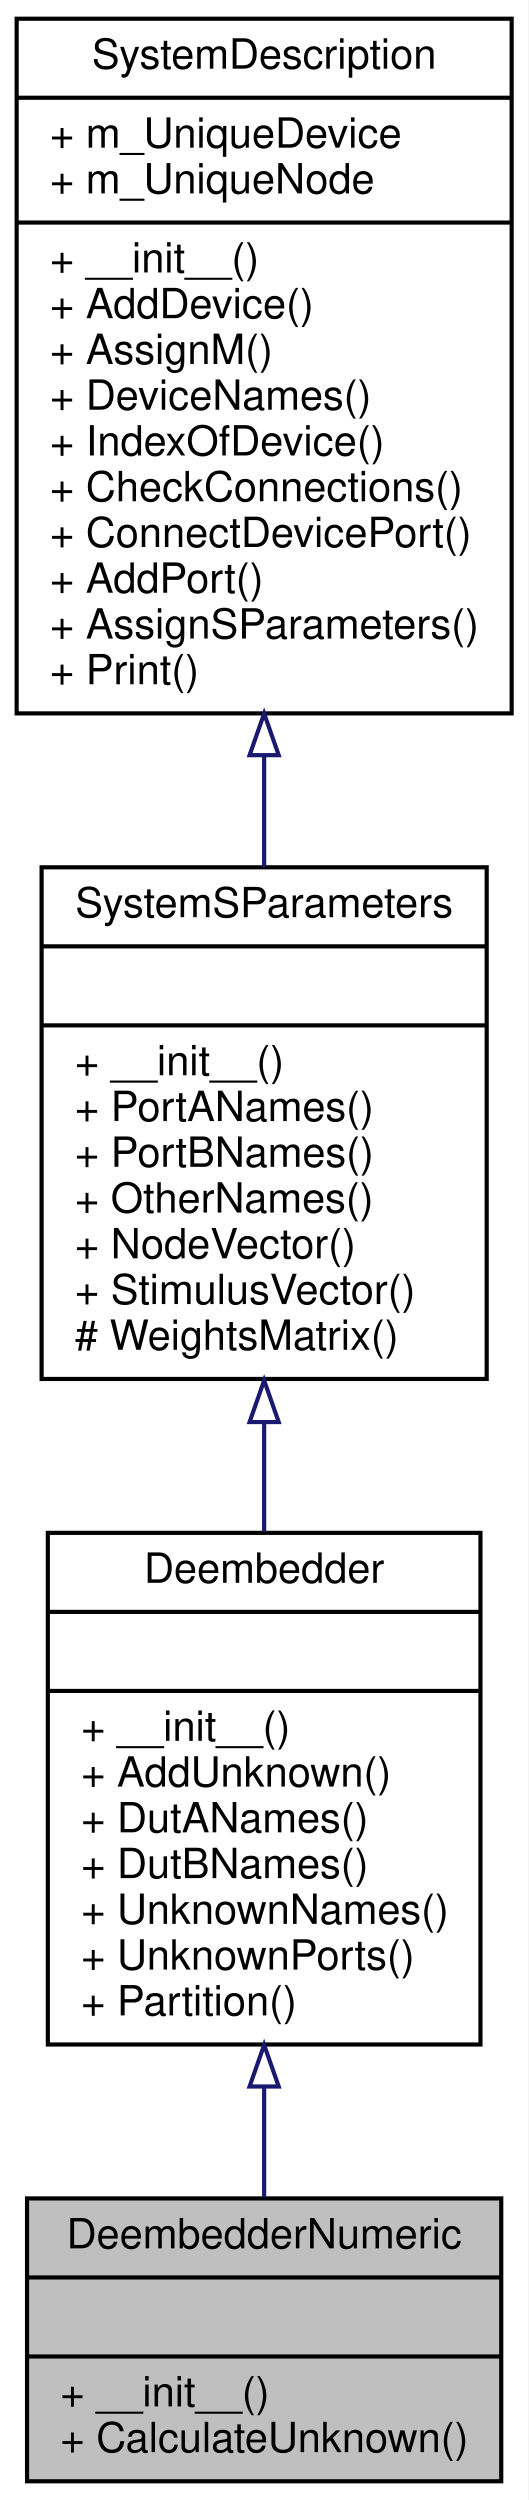
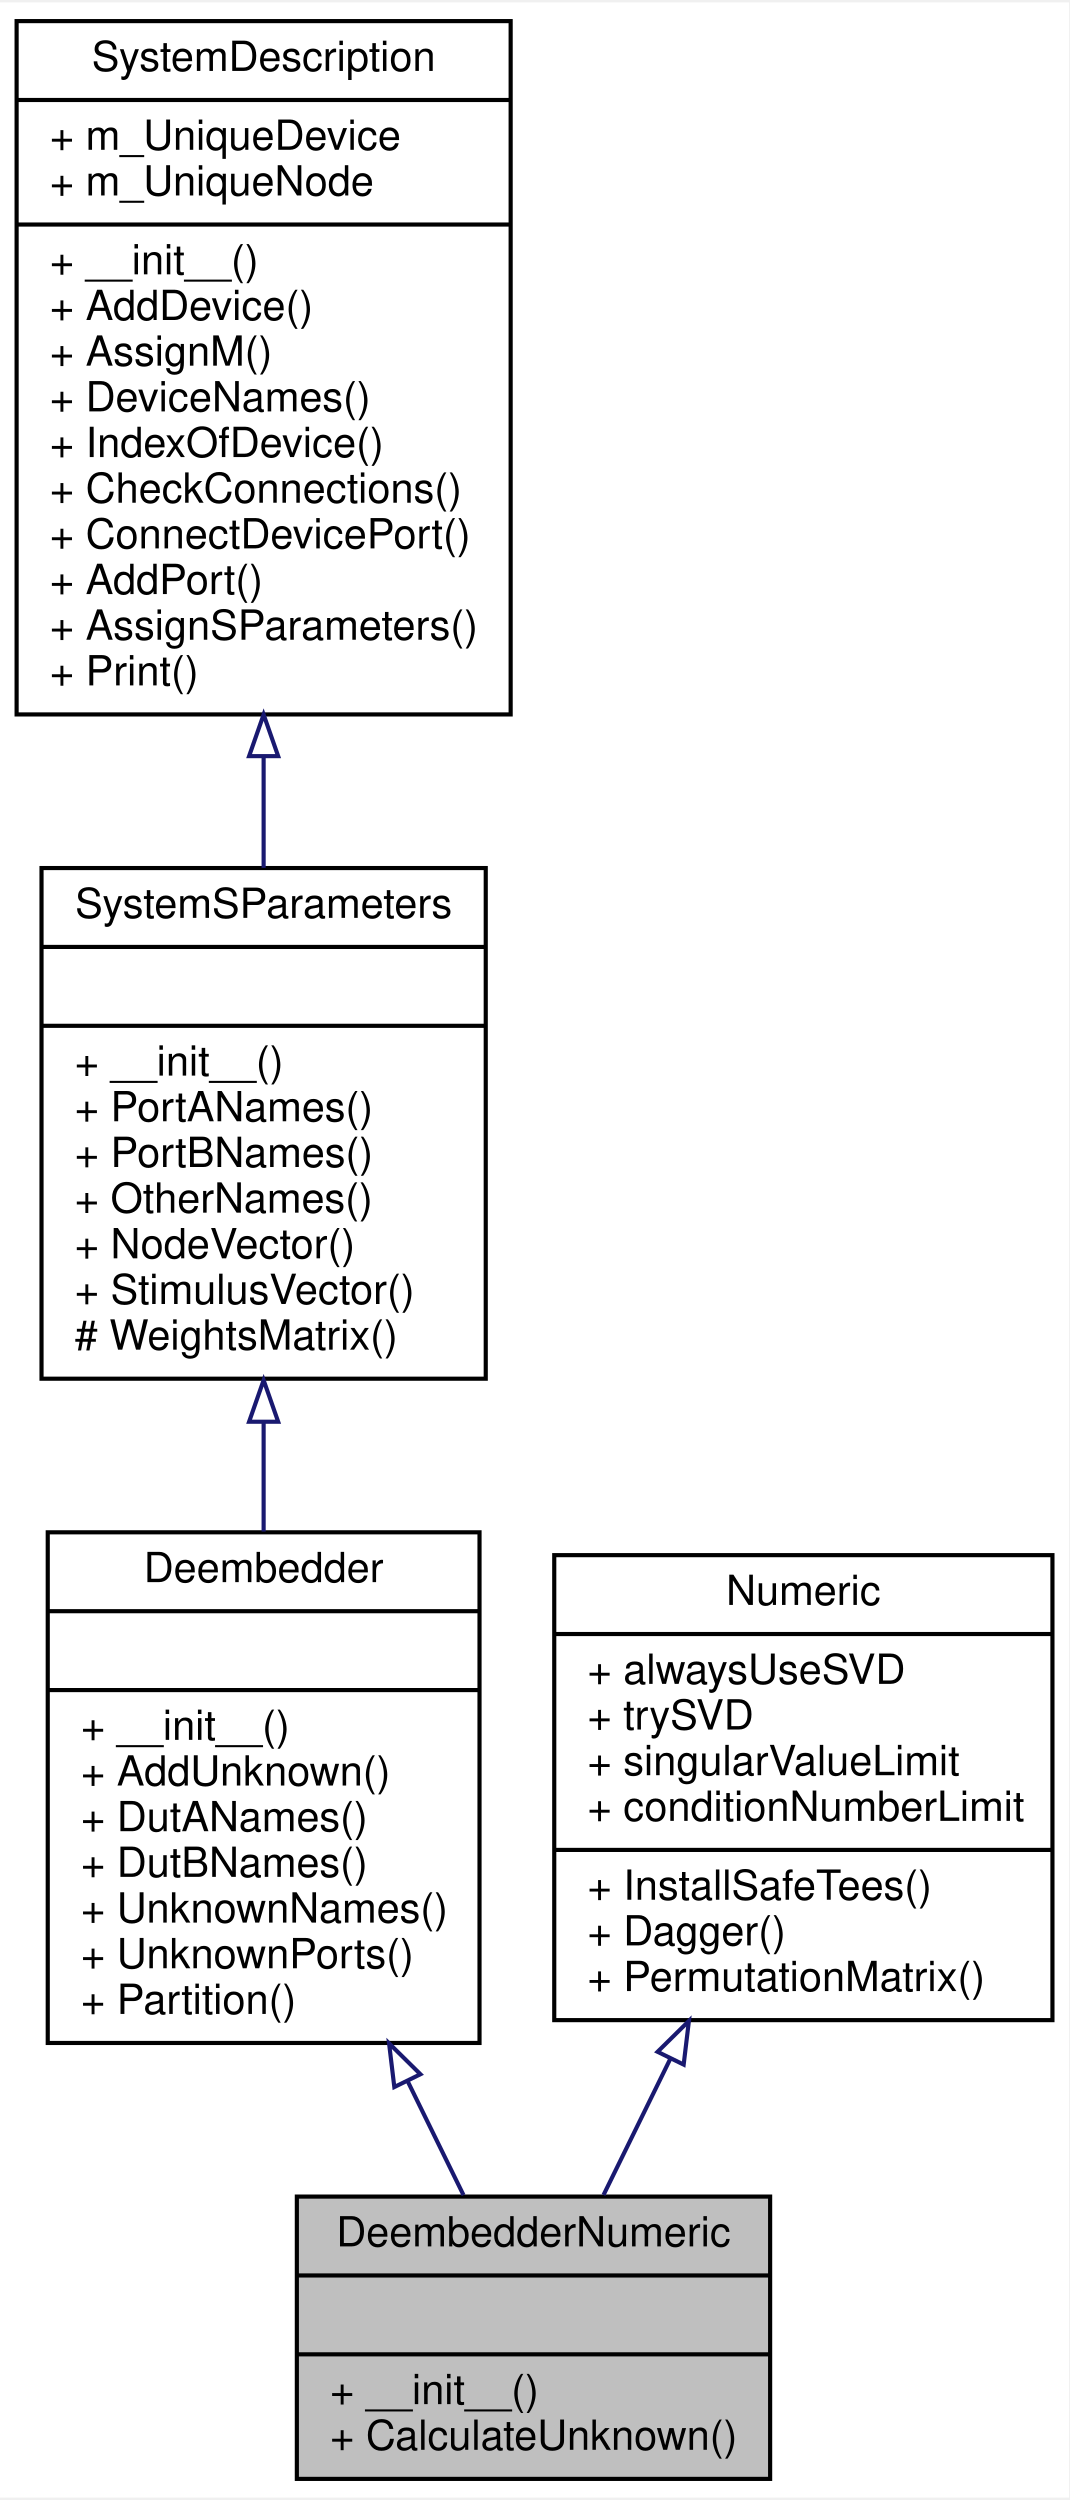
- <svg xmlns="http://www.w3.org/2000/svg" xmlns:xlink="http://www.w3.org/1999/xlink" width="127pt" height="601pt" viewBox="0.00 0.00 127.00 601.00">
+ <svg xmlns="http://www.w3.org/2000/svg" xmlns:xlink="http://www.w3.org/1999/xlink" width="257pt" height="601pt" viewBox="0.00 0.00 257.50 601.00">
  <g id="graph0" class="graph" transform="scale(1 1) rotate(0) translate(4 597)">
-     <polygon fill="#ffffff" stroke="transparent" points="-4,4 -4,-597 123,-597 123,4 -4,4" />
+     <polygon fill="#ffffff" stroke="transparent" points="-4,4 -4,-597 253.5,-597 253.5,4 -4,4" />
    <g id="node1" class="node">
-       <polygon fill="#bfbfbf" stroke="#000000" points="2.5,-.5 2.5,-68.5 116.5,-68.5 116.5,-.5 2.5,-.5" />
-       <text text-anchor="middle" x="59.5" y="-56.5" font-family="Helvetica,sans-Serif" font-size="10.00" fill="#000000">DeembedderNumeric</text>
-       <polyline fill="none" stroke="#000000" points="2.5,-49.5 116.5,-49.5 " />
-       <text text-anchor="middle" x="59.5" y="-37.5" font-family="Helvetica,sans-Serif" font-size="10.00" fill="#000000"> </text>
-       <polyline fill="none" stroke="#000000" points="2.5,-30.5 116.5,-30.5 " />
-       <text text-anchor="start" x="10.5" y="-18.5" font-family="Helvetica,sans-Serif" font-size="10.00" fill="#000000">+ __init__()</text>
-       <text text-anchor="start" x="10.5" y="-7.5" font-family="Helvetica,sans-Serif" font-size="10.00" fill="#000000">+ CalculateUnknown()</text>
+       <polygon fill="#bfbfbf" stroke="#000000" points="67.5,-.5 67.5,-68.5 181.5,-68.5 181.5,-.5 67.5,-.5" />
+       <text text-anchor="middle" x="124.5" y="-56.5" font-family="Helvetica,sans-Serif" font-size="10.00" fill="#000000">DeembedderNumeric</text>
+       <polyline fill="none" stroke="#000000" points="67.5,-49.5 181.5,-49.5 " />
+       <text text-anchor="middle" x="124.5" y="-37.5" font-family="Helvetica,sans-Serif" font-size="10.00" fill="#000000"> </text>
+       <polyline fill="none" stroke="#000000" points="67.5,-30.5 181.5,-30.5 " />
+       <text text-anchor="start" x="75.5" y="-18.5" font-family="Helvetica,sans-Serif" font-size="10.00" fill="#000000">+ __init__()</text>
+       <text text-anchor="start" x="75.5" y="-7.5" font-family="Helvetica,sans-Serif" font-size="10.00" fill="#000000">+ CalculateUnknown()</text>
    </g>
    <g id="node2" class="node">
      <g id="a_node2">
        <a xlink:href="classSignalIntegrity_1_1Lib_1_1SystemDescriptions_1_1Deembedder_1_1Deembedder.xhtml" target="_top" xlink:title="housekeeping base class for deembedders ">
          <polygon fill="#ffffff" stroke="#000000" points="7.5,-105.5 7.5,-228.5 111.5,-228.5 111.5,-105.5 7.5,-105.5" />
          <text text-anchor="middle" x="59.5" y="-216.5" font-family="Helvetica,sans-Serif" font-size="10.00" fill="#000000">Deembedder</text>
          <polyline fill="none" stroke="#000000" points="7.5,-209.5 111.5,-209.5 " />
          <text text-anchor="middle" x="59.5" y="-197.5" font-family="Helvetica,sans-Serif" font-size="10.00" fill="#000000"> </text>
          <polyline fill="none" stroke="#000000" points="7.5,-190.5 111.5,-190.5 " />
          <text text-anchor="start" x="15.5" y="-178.5" font-family="Helvetica,sans-Serif" font-size="10.00" fill="#000000">+ __init__()</text>
          <text text-anchor="start" x="15.5" y="-167.5" font-family="Helvetica,sans-Serif" font-size="10.00" fill="#000000">+ AddUnknown()</text>
          <text text-anchor="start" x="15.5" y="-156.5" font-family="Helvetica,sans-Serif" font-size="10.00" fill="#000000">+ DutANames()</text>
          <text text-anchor="start" x="15.5" y="-145.5" font-family="Helvetica,sans-Serif" font-size="10.00" fill="#000000">+ DutBNames()</text>
          <text text-anchor="start" x="15.5" y="-134.5" font-family="Helvetica,sans-Serif" font-size="10.00" fill="#000000">+ UnknownNames()</text>
          <text text-anchor="start" x="15.5" y="-123.5" font-family="Helvetica,sans-Serif" font-size="10.00" fill="#000000">+ UnknownPorts()</text>
          <text text-anchor="start" x="15.5" y="-112.5" font-family="Helvetica,sans-Serif" font-size="10.00" fill="#000000">+ Partition()</text>
        </a>
      </g>
    </g>
    <g id="edge1" class="edge">
-       <path fill="none" stroke="#191970" d="M59.5,-95.375C59.5,-86.15 59.5,-77.066 59.5,-68.843" />
-       <polygon fill="none" stroke="#191970" points="56,-95.405 59.5,-105.405 63,-95.405 56,-95.405" />
+       <path fill="none" stroke="#191970" d="M94.204,-96.258C98.877,-86.731 103.49,-77.328 107.653,-68.843" />
+       <polygon fill="none" stroke="#191970" points="90.979,-94.885 89.716,-105.405 97.263,-97.968 90.979,-94.885" />
    </g>
    <g id="node3" class="node">
      <g id="a_node3">
        <a xlink:href="classSignalIntegrity_1_1Lib_1_1SystemDescriptions_1_1SystemSParameters_1_1SystemSParameters.xhtml" target="_top" xlink:title="base class for housekeeping involving system s-parameters calculations ">
          <polygon fill="#ffffff" stroke="#000000" points="6,-265.5 6,-388.5 113,-388.5 113,-265.5 6,-265.5" />
          <text text-anchor="middle" x="59.5" y="-376.5" font-family="Helvetica,sans-Serif" font-size="10.00" fill="#000000">SystemSParameters</text>
          <polyline fill="none" stroke="#000000" points="6,-369.5 113,-369.5 " />
          <text text-anchor="middle" x="59.5" y="-357.5" font-family="Helvetica,sans-Serif" font-size="10.00" fill="#000000"> </text>
          <polyline fill="none" stroke="#000000" points="6,-350.5 113,-350.5 " />
          <text text-anchor="start" x="14" y="-338.5" font-family="Helvetica,sans-Serif" font-size="10.00" fill="#000000">+ __init__()</text>
          <text text-anchor="start" x="14" y="-327.5" font-family="Helvetica,sans-Serif" font-size="10.00" fill="#000000">+ PortANames()</text>
          <text text-anchor="start" x="14" y="-316.5" font-family="Helvetica,sans-Serif" font-size="10.00" fill="#000000">+ PortBNames()</text>
          <text text-anchor="start" x="14" y="-305.5" font-family="Helvetica,sans-Serif" font-size="10.00" fill="#000000">+ OtherNames()</text>
          <text text-anchor="start" x="14" y="-294.5" font-family="Helvetica,sans-Serif" font-size="10.00" fill="#000000">+ NodeVector()</text>
          <text text-anchor="start" x="14" y="-283.5" font-family="Helvetica,sans-Serif" font-size="10.00" fill="#000000">+ StimulusVector()</text>
          <text text-anchor="start" x="14" y="-272.5" font-family="Helvetica,sans-Serif" font-size="10.00" fill="#000000"># WeightsMatrix()</text>
        </a>
      </g>
    </g>
    <g id="edge2" class="edge">
      <path fill="none" stroke="#191970" d="M59.5,-254.939C59.5,-246.178 59.5,-237.288 59.5,-228.696" />
      <polygon fill="none" stroke="#191970" points="56,-255.14 59.5,-265.14 63,-255.14 56,-255.14" />
    </g>
    <g id="node4" class="node">
      <g id="a_node4">
        <a xlink:href="classSignalIntegrity_1_1Lib_1_1SystemDescriptions_1_1SystemDescription_1_1SystemDescription.xhtml" target="_top" xlink:title="Allows the construction of system descriptions for use with all of the classes that solve schematics ...">
          <polygon fill="#ffffff" stroke="#000000" points="0,-425.5 0,-592.5 119,-592.5 119,-425.5 0,-425.5" />
          <text text-anchor="middle" x="59.5" y="-580.5" font-family="Helvetica,sans-Serif" font-size="10.00" fill="#000000">SystemDescription</text>
          <polyline fill="none" stroke="#000000" points="0,-573.5 119,-573.5 " />
          <text text-anchor="start" x="8" y="-561.5" font-family="Helvetica,sans-Serif" font-size="10.00" fill="#000000">+ m_UniqueDevice</text>
          <text text-anchor="start" x="8" y="-550.5" font-family="Helvetica,sans-Serif" font-size="10.00" fill="#000000">+ m_UniqueNode</text>
          <polyline fill="none" stroke="#000000" points="0,-543.5 119,-543.5 " />
          <text text-anchor="start" x="8" y="-531.5" font-family="Helvetica,sans-Serif" font-size="10.00" fill="#000000">+ __init__()</text>
          <text text-anchor="start" x="8" y="-520.5" font-family="Helvetica,sans-Serif" font-size="10.00" fill="#000000">+ AddDevice()</text>
          <text text-anchor="start" x="8" y="-509.5" font-family="Helvetica,sans-Serif" font-size="10.00" fill="#000000">+ AssignM()</text>
          <text text-anchor="start" x="8" y="-498.5" font-family="Helvetica,sans-Serif" font-size="10.00" fill="#000000">+ DeviceNames()</text>
          <text text-anchor="start" x="8" y="-487.5" font-family="Helvetica,sans-Serif" font-size="10.00" fill="#000000">+ IndexOfDevice()</text>
          <text text-anchor="start" x="8" y="-476.5" font-family="Helvetica,sans-Serif" font-size="10.00" fill="#000000">+ CheckConnections()</text>
          <text text-anchor="start" x="8" y="-465.5" font-family="Helvetica,sans-Serif" font-size="10.00" fill="#000000">+ ConnectDevicePort()</text>
          <text text-anchor="start" x="8" y="-454.5" font-family="Helvetica,sans-Serif" font-size="10.00" fill="#000000">+ AddPort()</text>
          <text text-anchor="start" x="8" y="-443.5" font-family="Helvetica,sans-Serif" font-size="10.00" fill="#000000">+ AssignSParameters()</text>
          <text text-anchor="start" x="8" y="-432.5" font-family="Helvetica,sans-Serif" font-size="10.00" fill="#000000">+ Print()</text>
        </a>
      </g>
    </g>
    <g id="edge3" class="edge">
      <path fill="none" stroke="#191970" d="M59.5,-415.239C59.5,-406.186 59.5,-397.169 59.5,-388.548" />
      <polygon fill="none" stroke="#191970" points="56,-415.457 59.5,-425.457 63,-415.457 56,-415.457" />
    </g>
+     <g id="node5" class="node">
+       <g id="a_node5">
+         <a xlink:href="classSignalIntegrity_1_1Lib_1_1SystemDescriptions_1_1Numeric_1_1Numeric.xhtml" target="_top" xlink:title="handles numeric details of derived class solutions ">
+           <polygon fill="#ffffff" stroke="#000000" points="129.5,-111 129.5,-223 249.5,-223 249.5,-111 129.5,-111" />
+           <text text-anchor="middle" x="189.5" y="-211" font-family="Helvetica,sans-Serif" font-size="10.00" fill="#000000">Numeric</text>
+           <polyline fill="none" stroke="#000000" points="129.5,-204 249.5,-204 " />
+           <text text-anchor="start" x="137.5" y="-192" font-family="Helvetica,sans-Serif" font-size="10.00" fill="#000000">+ alwaysUseSVD</text>
+           <text text-anchor="start" x="137.5" y="-181" font-family="Helvetica,sans-Serif" font-size="10.00" fill="#000000">+ trySVD</text>
+           <text text-anchor="start" x="137.5" y="-170" font-family="Helvetica,sans-Serif" font-size="10.00" fill="#000000">+ singularValueLimit</text>
+           <text text-anchor="start" x="137.5" y="-159" font-family="Helvetica,sans-Serif" font-size="10.00" fill="#000000">+ conditionNumberLimit</text>
+           <polyline fill="none" stroke="#000000" points="129.5,-152 249.5,-152 " />
+           <text text-anchor="start" x="137.5" y="-140" font-family="Helvetica,sans-Serif" font-size="10.00" fill="#000000">+ InstallSafeTees()</text>
+           <text text-anchor="start" x="137.5" y="-129" font-family="Helvetica,sans-Serif" font-size="10.00" fill="#000000">+ Dagger()</text>
+           <text text-anchor="start" x="137.5" y="-118" font-family="Helvetica,sans-Serif" font-size="10.00" fill="#000000">+ PermutationMatrix()</text>
+         </a>
+       </g>
+     </g>
+     <g id="edge4" class="edge">
+       <path fill="none" stroke="#191970" d="M157.482,-101.733C151.91,-90.374 146.319,-78.977 141.365,-68.878" />
+       <polygon fill="none" stroke="#191970" points="154.388,-103.372 161.934,-110.808 160.672,-100.289 154.388,-103.372" />
+     </g>
  </g>
</svg>
